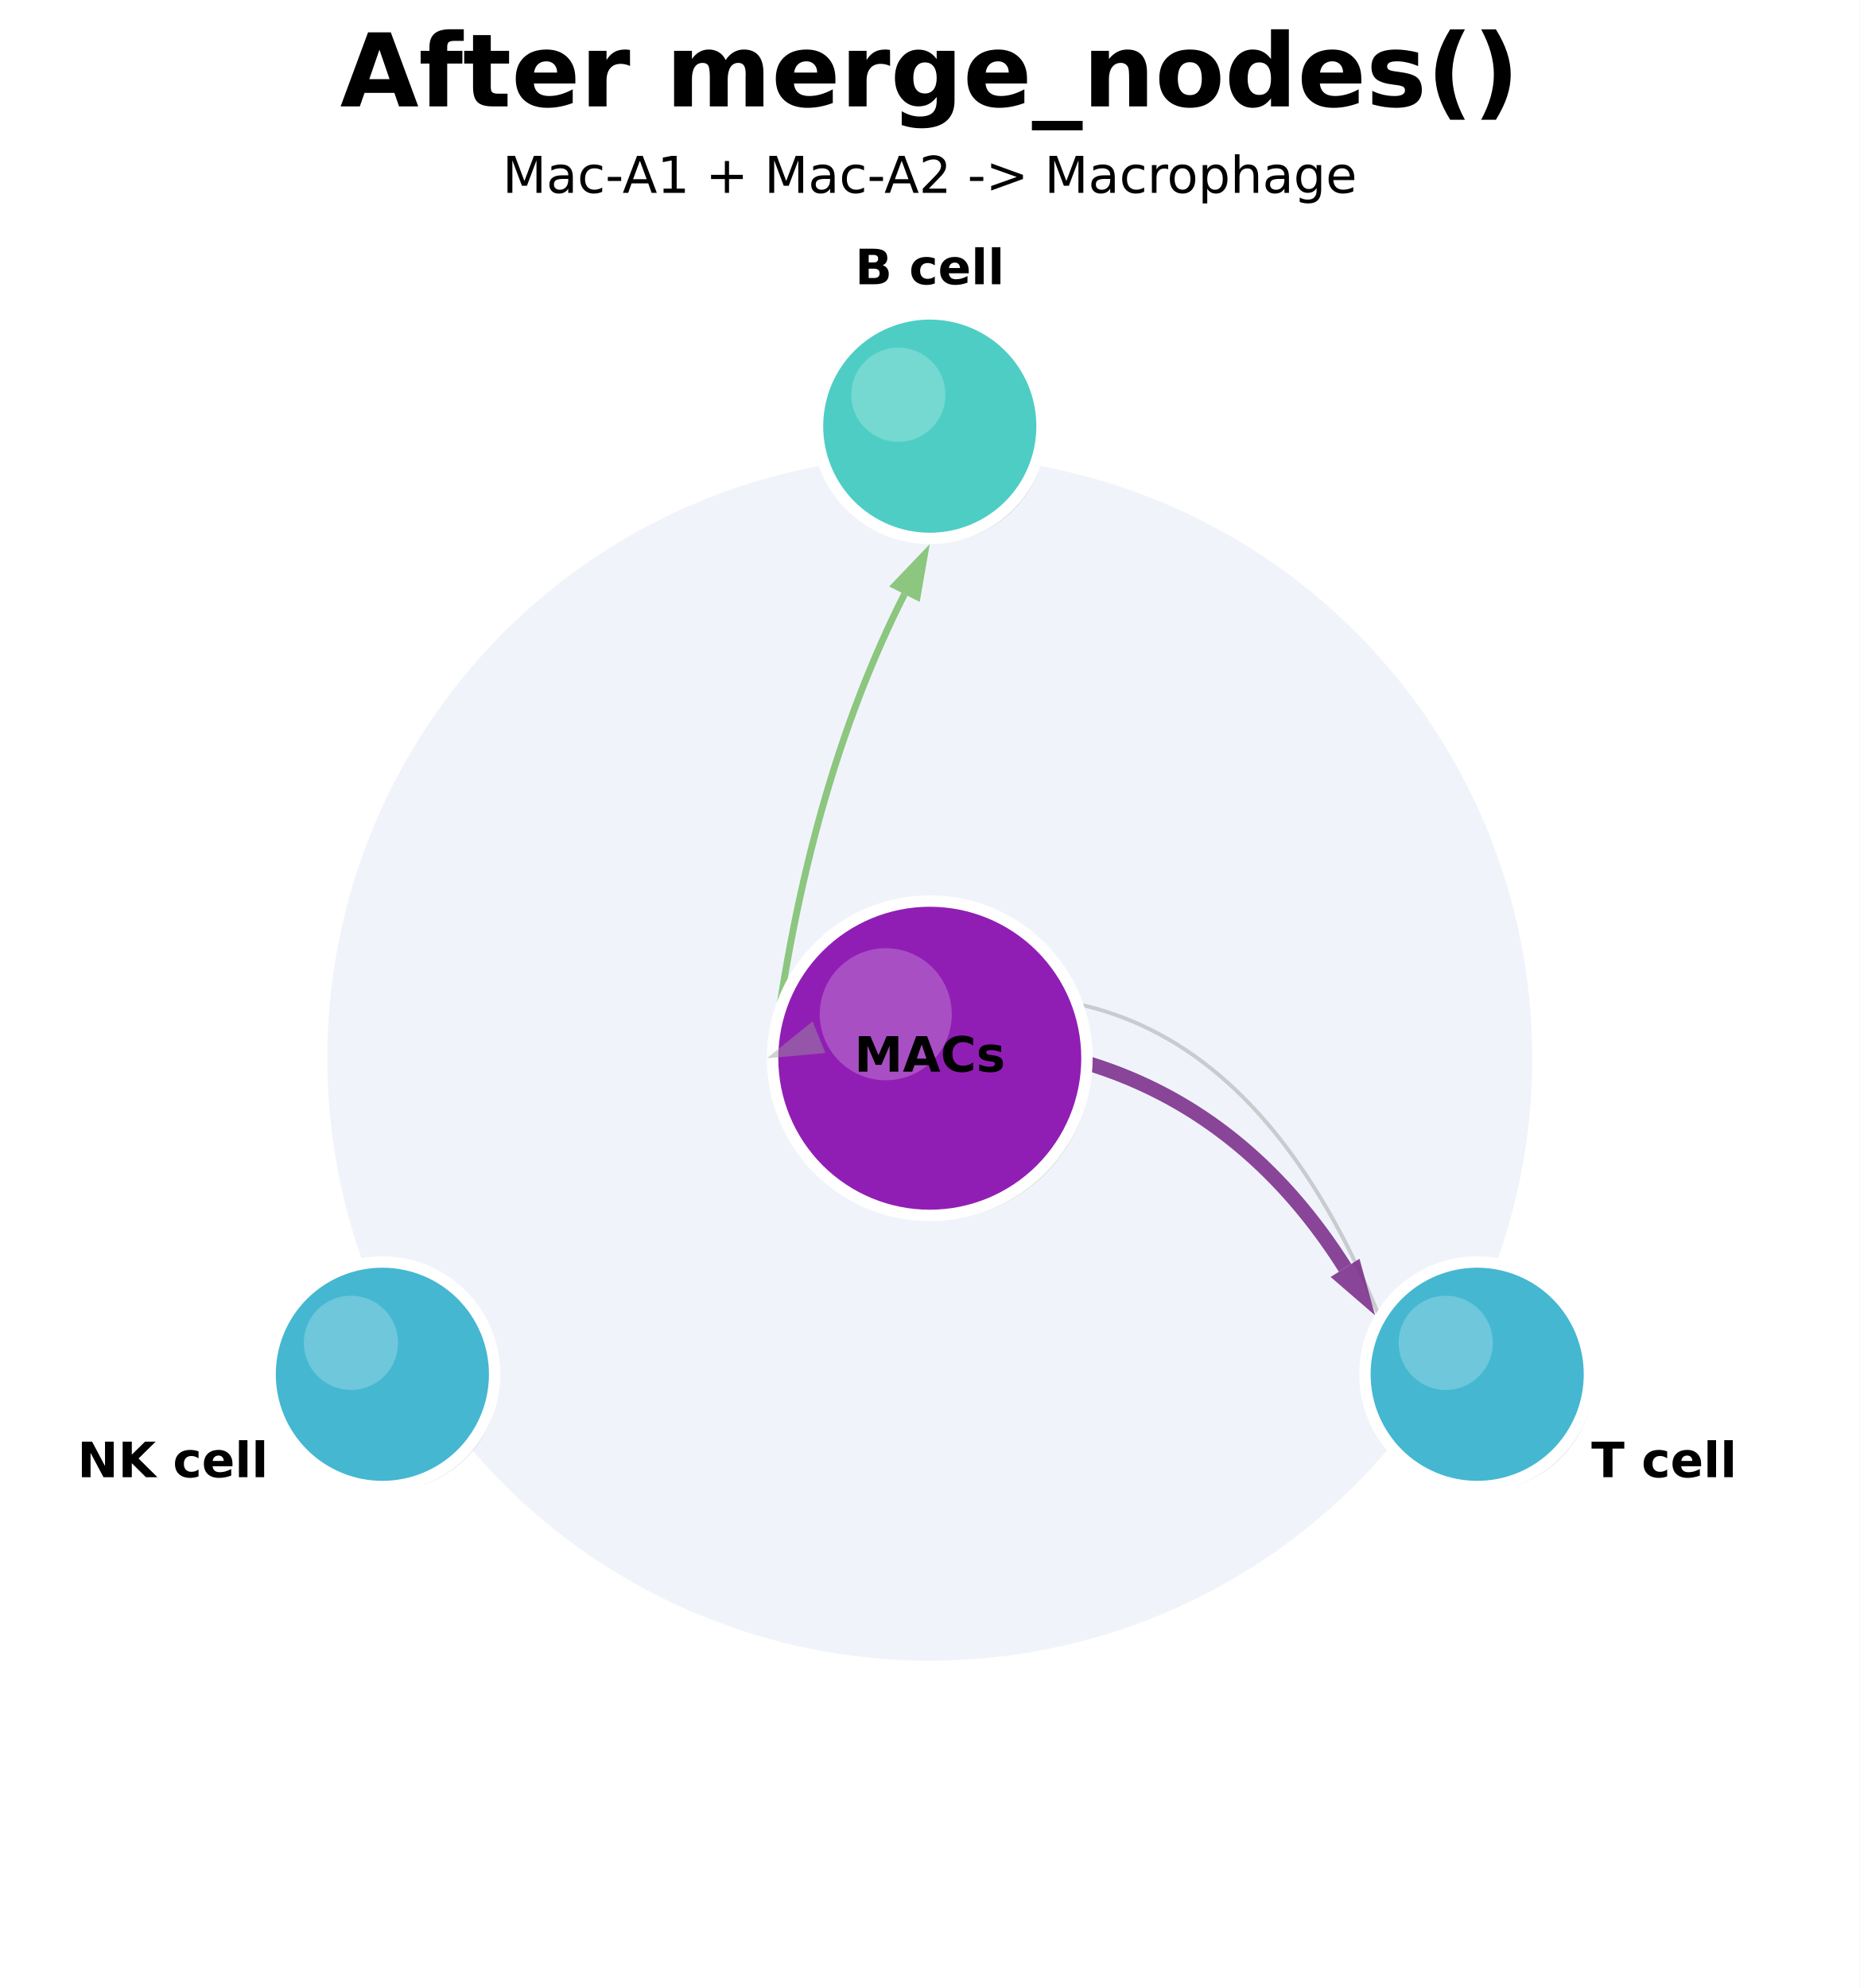
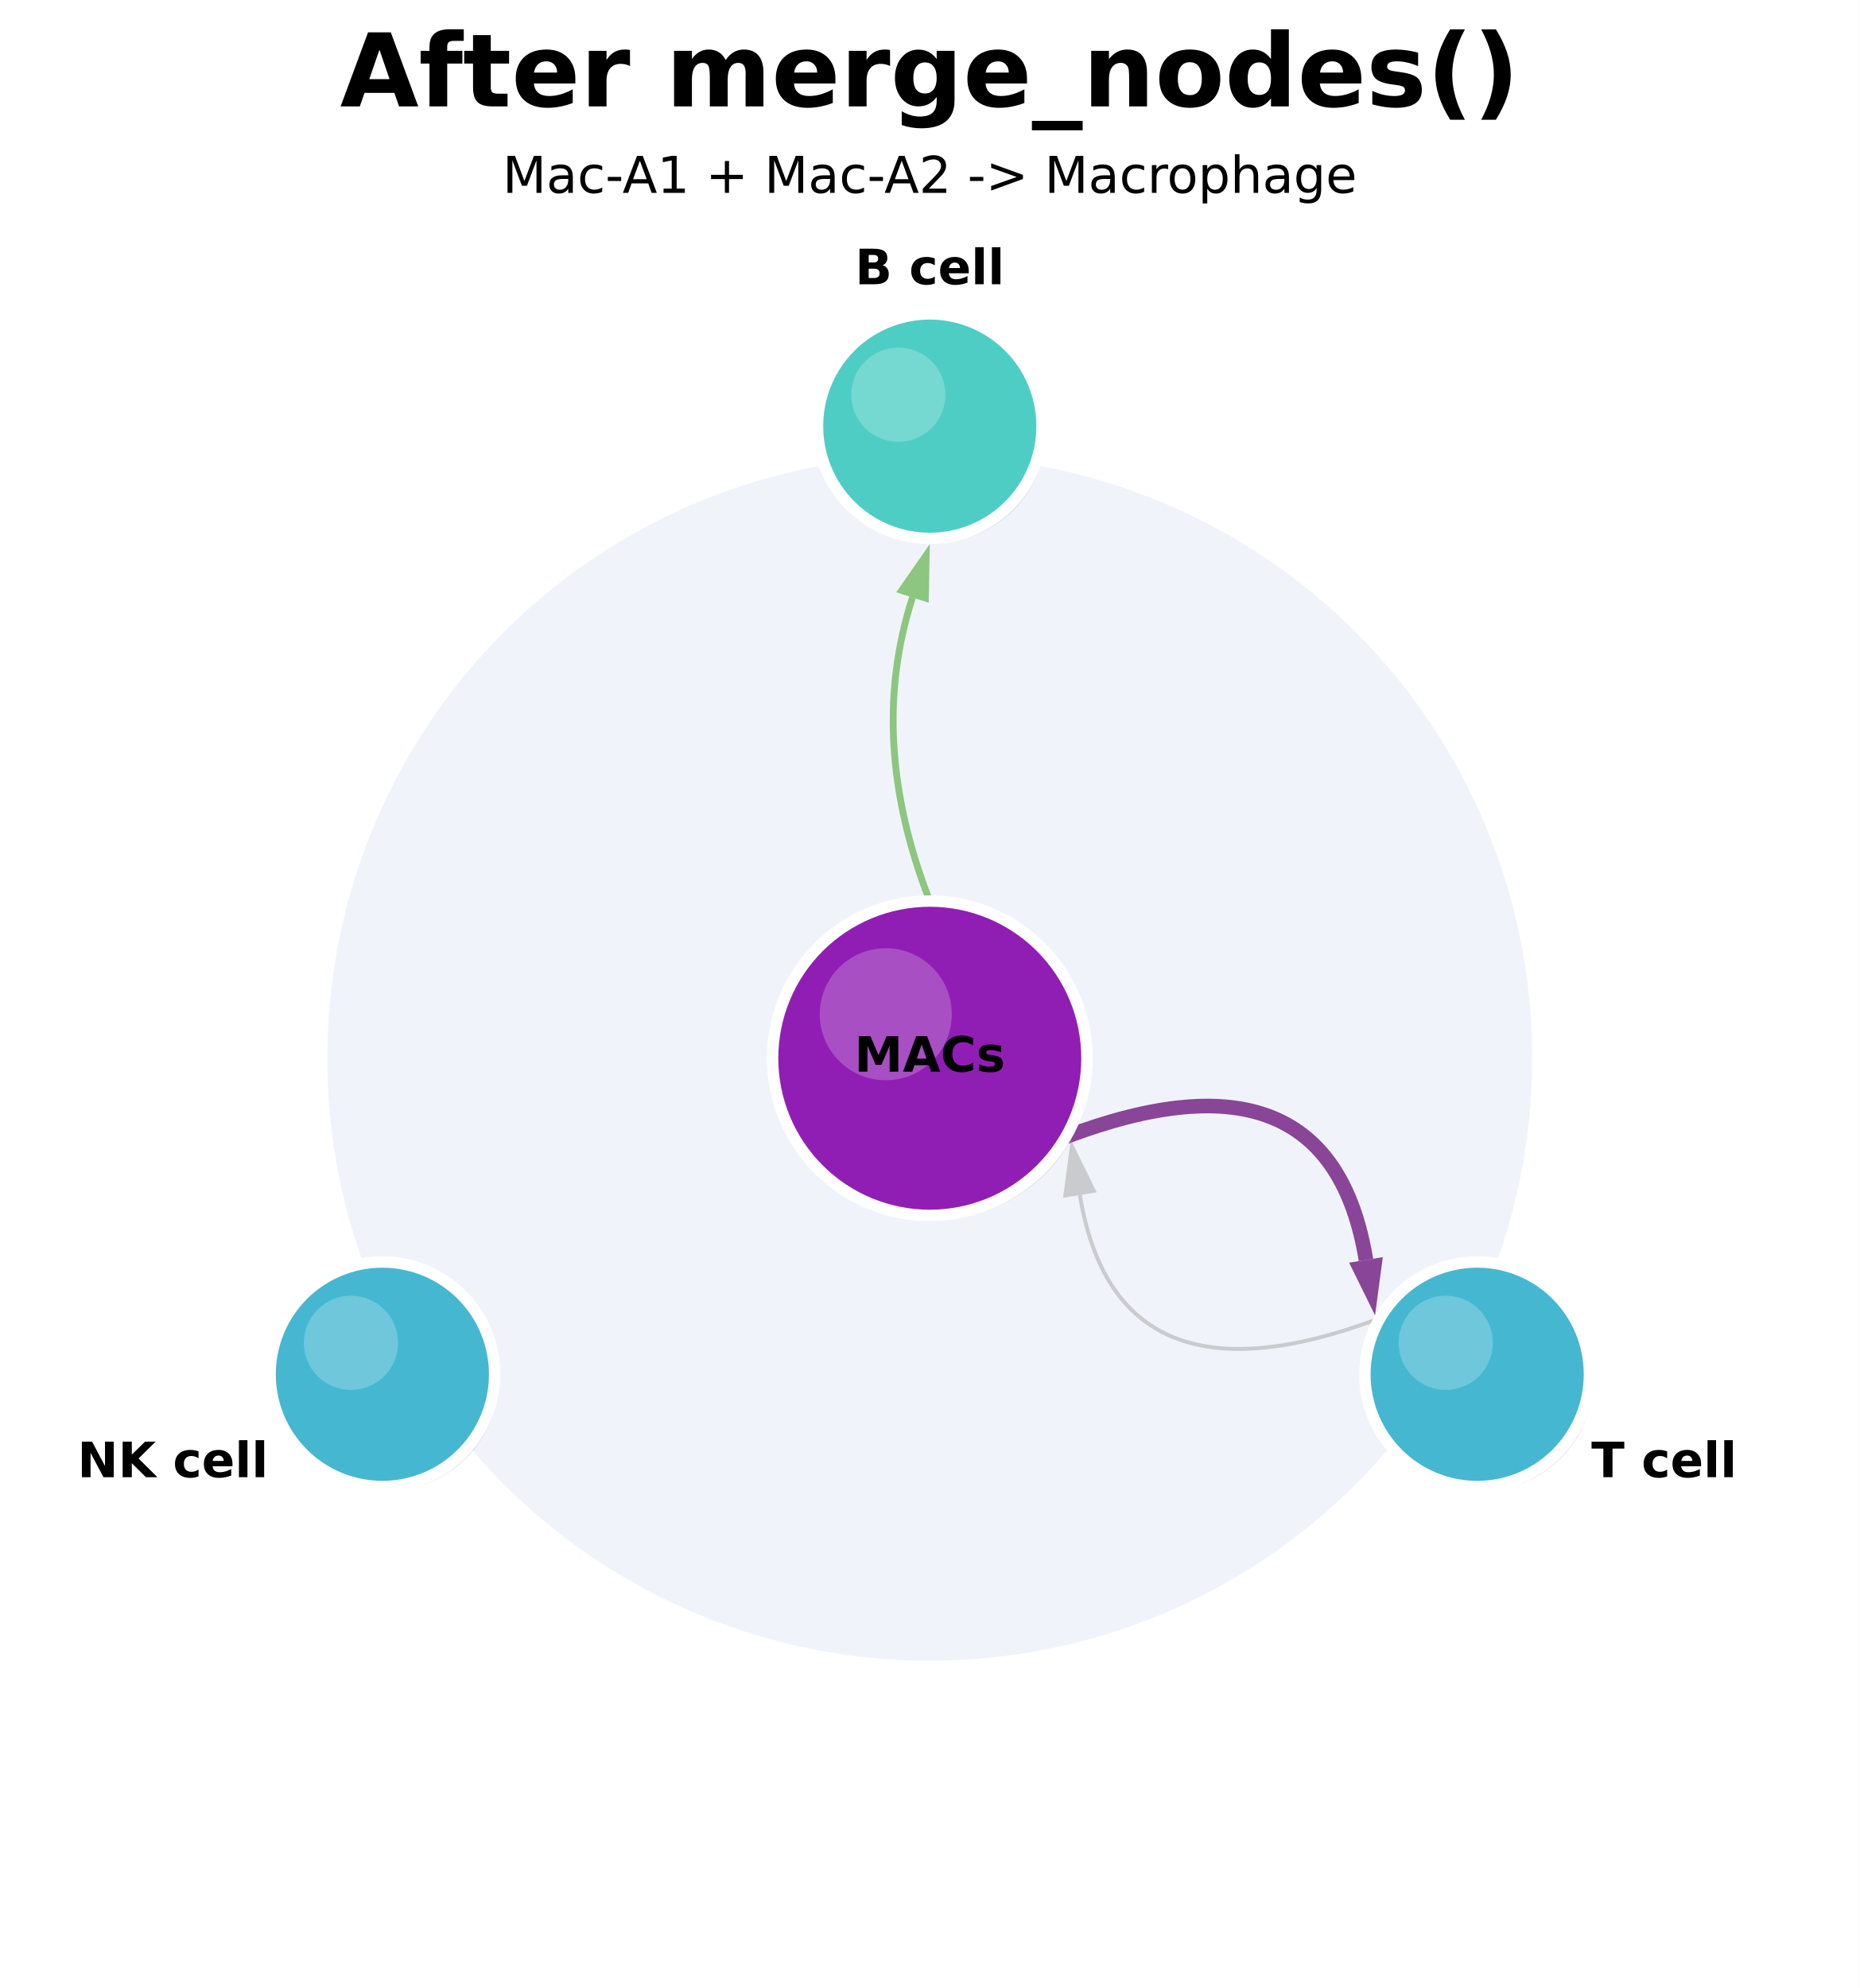
<svg xmlns="http://www.w3.org/2000/svg" xmlns:xlink="http://www.w3.org/1999/xlink" width="457.92pt" height="489.556pt" viewBox="0 0 457.92 489.556" version="1.1">
  <defs>
    <style type="text/css">*{stroke-linejoin: round; stroke-linecap: butt}</style>
  </defs>
  <g id="figure_1">
    <g id="patch_1">
      <path d="M 0 489.556  L 457.92 489.556  L 457.92 0  L 0 0  z " style="fill: #ffffff" />
    </g>
    <g id="axes_1">
      <g id="patch_2">
-         <path d="M 228.96 408.466  C 268.176 408.466 305.79 392.886 333.52 365.156  C 361.25 337.426 376.83 299.812 376.83 260.596  C 376.83 221.38 361.25 183.766 333.52 156.036  C 305.79 128.306 268.176 112.726 228.96 112.726  C 189.744 112.726 152.13 128.306 124.4 156.036  C 96.67 183.766 81.09 221.38 81.09 260.596  C 81.09 299.812 96.67 337.426 124.4 365.156  C 152.13 392.886 189.744 408.466 228.96 408.466  z " clip-path="url(#ped02900539)" style="fill: #f0f4fa; stroke: #f0f4fa; stroke-linejoin: miter" />
+         <path d="M 228.96 408.466  C 268.176 408.466 305.79 392.886 333.52 365.156  C 361.25 337.426 376.83 299.812 376.83 260.596  C 376.83 221.38 361.25 183.766 333.52 156.036  C 305.79 128.306 268.176 112.726 228.96 112.726  C 189.744 112.726 152.13 128.306 124.4 156.036  C 96.67 183.766 81.09 221.38 81.09 260.596  C 81.09 299.812 96.67 337.426 124.4 365.156  C 152.13 392.886 189.744 408.466 228.96 408.466  z " clip-path="url(#p3cc0b2ba7c)" style="fill: #f0f4fa; stroke: #f0f4fa; stroke-linejoin: miter" />
      </g>
      <g id="patch_3">
-         <path d="M 339.818 324.6  Q 296.272 217.278 201.676 255.426  " clip-path="url(#ped02900539)" style="fill: none; opacity: 0.45; stroke: #999999; stroke-width: 0.96; stroke-linejoin: miter" />
+         <path d="M 262.478 279.947  Q 327.392 255.418 336.372 310.259  " clip-path="url(#p3cc0b2ba7c)" style="fill: none; opacity: 0.88; stroke: #7b2d8b; stroke-width: 3.6; stroke-linejoin: miter" />
      </g>
      <g id="patch_4">
-         <path d="M 190.257 260.596  Q 198.647 193.941 222.723 146.324  " clip-path="url(#ped02900539)" style="fill: none; opacity: 0.6; stroke: #49a62d; stroke-width: 1.68; stroke-linejoin: miter" />
+         <path d="M 228.96 221.893  Q 213.395 182.073 224.703 147.139  " clip-path="url(#p3cc0b2ba7c)" style="fill: none; opacity: 0.6; stroke: #49a62d; stroke-width: 1.68; stroke-linejoin: miter" />
      </g>
      <g id="patch_5">
-         <path d="M 190.257 260.596  Q 286.271 241.068 331.223 312.214  " clip-path="url(#ped02900539)" style="fill: none; opacity: 0.88; stroke: #7b2d8b; stroke-width: 3.6; stroke-linejoin: miter" />
+         <path d="M 339.818 324.6  Q 274.904 349.129 265.924 294.288  " clip-path="url(#p3cc0b2ba7c)" style="fill: none; opacity: 0.45; stroke: #999999; stroke-width: 0.96; stroke-linejoin: miter" />
      </g>
      <g id="patch_6">
-         <path d="M 230.042 300.381  C 240.306 300.381 250.151 296.303 257.409 289.045  C 264.667 281.787 268.745 271.942 268.745 261.678  C 268.745 251.414 264.667 241.569 257.409 234.311  C 250.151 227.053 240.306 222.975 230.042 222.975  C 219.778 222.975 209.933 227.053 202.675 234.311  C 195.417 241.569 191.339 251.414 191.339 261.678  C 191.339 271.942 195.417 281.787 202.675 289.045  C 209.933 296.303 219.778 300.381 230.042 300.381  z " clip-path="url(#ped02900539)" style="fill-opacity: 0.133" />
+         <path d="M 230.042 300.381  C 240.306 300.381 250.151 296.303 257.409 289.045  C 264.667 281.787 268.745 271.942 268.745 261.678  C 268.745 251.414 264.667 241.569 257.409 234.311  C 250.151 227.053 240.306 222.975 230.042 222.975  C 219.778 222.975 209.933 227.053 202.675 234.311  C 195.417 241.569 191.339 251.414 191.339 261.678  C 191.339 271.942 195.417 281.787 202.675 289.045  C 209.933 296.303 219.778 300.381 230.042 300.381  z " clip-path="url(#p3cc0b2ba7c)" style="fill-opacity: 0.133" />
      </g>
      <g id="patch_7">
-         <path d="M 364.841 367.149  C 372.172 367.149 379.205 364.236 384.389 359.052  C 389.573 353.868 392.486 346.836 392.486 339.504  C 392.486 332.173 389.573 325.14 384.389 319.956  C 379.205 314.772 372.172 311.859 364.841 311.859  C 357.509 311.859 350.477 314.772 345.293 319.956  C 340.109 325.14 337.196 332.173 337.196 339.504  C 337.196 346.836 340.109 353.868 345.293 359.052  C 350.477 364.236 357.509 367.149 364.841 367.149  z " clip-path="url(#ped02900539)" style="fill-opacity: 0.133" />
+         <path d="M 364.841 367.149  C 372.172 367.149 379.205 364.236 384.389 359.052  C 389.573 353.868 392.486 346.836 392.486 339.504  C 392.486 332.173 389.573 325.14 384.389 319.956  C 379.205 314.772 372.172 311.859 364.841 311.859  C 357.509 311.859 350.477 314.772 345.293 319.956  C 340.109 325.14 337.196 332.173 337.196 339.504  C 337.196 346.836 340.109 353.868 345.293 359.052  C 350.477 364.236 357.509 367.149 364.841 367.149  z " clip-path="url(#p3cc0b2ba7c)" style="fill-opacity: 0.133" />
      </g>
      <g id="patch_8">
-         <path d="M 230.042 133.67  C 237.373 133.67 244.405 130.757 249.59 125.573  C 254.774 120.389 257.687 113.357 257.687 106.025  C 257.687 98.694 254.774 91.661 249.59 86.477  C 244.405 81.293 237.373 78.38 230.042 78.38  C 222.71 78.38 215.678 81.293 210.494 86.477  C 205.31 91.661 202.397 98.694 202.397 106.025  C 202.397 113.357 205.31 120.389 210.494 125.573  C 215.678 130.757 222.71 133.67 230.042 133.67  z " clip-path="url(#ped02900539)" style="fill-opacity: 0.133" />
+         <path d="M 230.042 133.67  C 237.373 133.67 244.405 130.757 249.59 125.573  C 254.774 120.389 257.687 113.357 257.687 106.025  C 257.687 98.694 254.774 91.661 249.59 86.477  C 244.405 81.293 237.373 78.38 230.042 78.38  C 222.71 78.38 215.678 81.293 210.494 86.477  C 205.31 91.661 202.397 98.694 202.397 106.025  C 202.397 113.357 205.31 120.389 210.494 125.573  C 215.678 130.757 222.71 133.67 230.042 133.67  z " clip-path="url(#p3cc0b2ba7c)" style="fill-opacity: 0.133" />
      </g>
      <g id="patch_9">
-         <path d="M 95.243 367.149  C 102.574 367.149 109.606 364.236 114.79 359.052  C 119.975 353.868 122.887 346.836 122.887 339.504  C 122.887 332.173 119.975 325.14 114.79 319.956  C 109.606 314.772 102.574 311.859 95.243 311.859  C 87.911 311.859 80.879 314.772 75.695 319.956  C 70.511 325.14 67.598 332.173 67.598 339.504  C 67.598 346.836 70.511 353.868 75.695 359.052  C 80.879 364.236 87.911 367.149 95.243 367.149  z " clip-path="url(#ped02900539)" style="fill-opacity: 0.133" />
+         <path d="M 95.243 367.149  C 102.574 367.149 109.606 364.236 114.79 359.052  C 119.975 353.868 122.887 346.836 122.887 339.504  C 122.887 332.173 119.975 325.14 114.79 319.956  C 109.606 314.772 102.574 311.859 95.243 311.859  C 87.911 311.859 80.879 314.772 75.695 319.956  C 70.511 325.14 67.598 332.173 67.598 339.504  C 67.598 346.836 70.511 353.868 75.695 359.052  C 80.879 364.236 87.911 367.149 95.243 367.149  z " clip-path="url(#p3cc0b2ba7c)" style="fill-opacity: 0.133" />
      </g>
      <g id="patch_10">
-         <path d="M 228.96 299.299  C 239.224 299.299 249.069 295.221 256.327 287.963  C 263.585 280.705 267.663 270.86 267.663 260.596  C 267.663 250.332 263.585 240.487 256.327 233.229  C 249.069 225.971 239.224 221.893 228.96 221.893  C 218.696 221.893 208.851 225.971 201.593 233.229  C 194.335 240.487 190.257 250.332 190.257 260.596  C 190.257 270.86 194.335 280.705 201.593 287.963  C 208.851 295.221 218.696 299.299 228.96 299.299  z " clip-path="url(#ped02900539)" style="fill: #911eb4; stroke: #ffffff; stroke-width: 2.8; stroke-linejoin: miter" />
+         <path d="M 228.96 299.299  C 239.224 299.299 249.069 295.221 256.327 287.963  C 263.585 280.705 267.663 270.86 267.663 260.596  C 267.663 250.332 263.585 240.487 256.327 233.229  C 249.069 225.971 239.224 221.893 228.96 221.893  C 218.696 221.893 208.851 225.971 201.593 233.229  C 194.335 240.487 190.257 250.332 190.257 260.596  C 190.257 270.86 194.335 280.705 201.593 287.963  C 208.851 295.221 218.696 299.299 228.96 299.299  z " clip-path="url(#p3cc0b2ba7c)" style="fill: #911eb4; stroke: #ffffff; stroke-width: 2.8; stroke-linejoin: miter" />
      </g>
      <g id="patch_11">
-         <path d="M 363.759 366.067  C 371.091 366.067 378.123 363.154 383.307 357.97  C 388.491 352.786 391.404 345.754 391.404 338.422  C 391.404 331.091 388.491 324.059 383.307 318.874  C 378.123 313.69 371.091 310.777 363.759 310.777  C 356.428 310.777 349.395 313.69 344.211 318.874  C 339.027 324.059 336.114 331.091 336.114 338.422  C 336.114 345.754 339.027 352.786 344.211 357.97  C 349.395 363.154 356.428 366.067 363.759 366.067  z " clip-path="url(#ped02900539)" style="fill: #45b7d1; stroke: #ffffff; stroke-width: 2.8; stroke-linejoin: miter" />
+         <path d="M 363.759 366.067  C 371.091 366.067 378.123 363.154 383.307 357.97  C 388.491 352.786 391.404 345.754 391.404 338.422  C 391.404 331.091 388.491 324.059 383.307 318.874  C 378.123 313.69 371.091 310.777 363.759 310.777  C 356.428 310.777 349.395 313.69 344.211 318.874  C 339.027 324.059 336.114 331.091 336.114 338.422  C 336.114 345.754 339.027 352.786 344.211 357.97  C 349.395 363.154 356.428 366.067 363.759 366.067  z " clip-path="url(#p3cc0b2ba7c)" style="fill: #45b7d1; stroke: #ffffff; stroke-width: 2.8; stroke-linejoin: miter" />
      </g>
      <g id="patch_12">
-         <path d="M 228.96 132.588  C 236.292 132.588 243.324 129.675 248.508 124.491  C 253.692 119.307 256.605 112.275 256.605 104.943  C 256.605 97.612 253.692 90.58 248.508 85.395  C 243.324 80.211 236.292 77.298 228.96 77.298  C 221.628 77.298 214.596 80.211 209.412 85.395  C 204.228 90.58 201.315 97.612 201.315 104.943  C 201.315 112.275 204.228 119.307 209.412 124.491  C 214.596 129.675 221.628 132.588 228.96 132.588  z " clip-path="url(#ped02900539)" style="fill: #4ecdc4; stroke: #ffffff; stroke-width: 2.8; stroke-linejoin: miter" />
+         <path d="M 228.96 132.588  C 236.292 132.588 243.324 129.675 248.508 124.491  C 253.692 119.307 256.605 112.275 256.605 104.943  C 256.605 97.612 253.692 90.58 248.508 85.395  C 243.324 80.211 236.292 77.298 228.96 77.298  C 221.628 77.298 214.596 80.211 209.412 85.395  C 204.228 90.58 201.315 97.612 201.315 104.943  C 201.315 112.275 204.228 119.307 209.412 124.491  C 214.596 129.675 221.628 132.588 228.96 132.588  z " clip-path="url(#p3cc0b2ba7c)" style="fill: #4ecdc4; stroke: #ffffff; stroke-width: 2.8; stroke-linejoin: miter" />
      </g>
      <g id="patch_13">
-         <path d="M 94.161 366.067  C 101.492 366.067 108.525 363.154 113.709 357.97  C 118.893 352.786 121.806 345.754 121.806 338.422  C 121.806 331.091 118.893 324.059 113.709 318.874  C 108.525 313.69 101.492 310.777 94.161 310.777  C 86.829 310.777 79.797 313.69 74.613 318.874  C 69.429 324.059 66.516 331.091 66.516 338.422  C 66.516 345.754 69.429 352.786 74.613 357.97  C 79.797 363.154 86.829 366.067 94.161 366.067  z " clip-path="url(#ped02900539)" style="fill: #45b7d1; stroke: #ffffff; stroke-width: 2.8; stroke-linejoin: miter" />
+         <path d="M 94.161 366.067  C 101.492 366.067 108.525 363.154 113.709 357.97  C 118.893 352.786 121.806 345.754 121.806 338.422  C 121.806 331.091 118.893 324.059 113.709 318.874  C 108.525 313.69 101.492 310.777 94.161 310.777  C 86.829 310.777 79.797 313.69 74.613 318.874  C 69.429 324.059 66.516 331.091 66.516 338.422  C 66.516 345.754 69.429 352.786 74.613 357.97  C 79.797 363.154 86.829 366.067 94.161 366.067  z " clip-path="url(#p3cc0b2ba7c)" style="fill: #45b7d1; stroke: #ffffff; stroke-width: 2.8; stroke-linejoin: miter" />
      </g>
      <g id="text_1">
        <g transform="translate(123.75 47.49102) scale(0.125 -0.125)">
          <defs>
            <path id="DejaVuSans-4d" d="M 628 4666  L 1569 4666  L 2759 1491  L 3956 4666  L 4897 4666  L 4897 0  L 4281 0  L 4281 4097  L 3078 897  L 2444 897  L 1241 4097  L 1241 0  L 628 0  L 628 4666  z " transform="scale(0.015625)" />
            <path id="DejaVuSans-61" d="M 2194 1759  Q 1497 1759 1228 1600  Q 959 1441 959 1056  Q 959 750 1161 570  Q 1363 391 1709 391  Q 2188 391 2477 730  Q 2766 1069 2766 1631  L 2766 1759  L 2194 1759  z M 3341 1997  L 3341 0  L 2766 0  L 2766 531  Q 2569 213 2275 61  Q 1981 -91 1556 -91  Q 1019 -91 701 211  Q 384 513 384 1019  Q 384 1609 779 1909  Q 1175 2209 1959 2209  L 2766 2209  L 2766 2266  Q 2766 2663 2505 2880  Q 2244 3097 1772 3097  Q 1472 3097 1187 3025  Q 903 2953 641 2809  L 641 3341  Q 956 3463 1253 3523  Q 1550 3584 1831 3584  Q 2591 3584 2966 3190  Q 3341 2797 3341 1997  z " transform="scale(0.015625)" />
            <path id="DejaVuSans-63" d="M 3122 3366  L 3122 2828  Q 2878 2963 2633 3030  Q 2388 3097 2138 3097  Q 1578 3097 1268 2742  Q 959 2388 959 1747  Q 959 1106 1268 751  Q 1578 397 2138 397  Q 2388 397 2633 464  Q 2878 531 3122 666  L 3122 134  Q 2881 22 2623 -34  Q 2366 -91 2075 -91  Q 1284 -91 818 406  Q 353 903 353 1747  Q 353 2603 823 3093  Q 1294 3584 2113 3584  Q 2378 3584 2631 3529  Q 2884 3475 3122 3366  z " transform="scale(0.015625)" />
            <path id="DejaVuSans-2d" d="M 313 2009  L 1997 2009  L 1997 1497  L 313 1497  L 313 2009  z " transform="scale(0.015625)" />
            <path id="DejaVuSans-41" d="M 2188 4044  L 1331 1722  L 3047 1722  L 2188 4044  z M 1831 4666  L 2547 4666  L 4325 0  L 3669 0  L 3244 1197  L 1141 1197  L 716 0  L 50 0  L 1831 4666  z " transform="scale(0.015625)" />
            <path id="DejaVuSans-31" d="M 794 531  L 1825 531  L 1825 4091  L 703 3866  L 703 4441  L 1819 4666  L 2450 4666  L 2450 531  L 3481 531  L 3481 0  L 794 0  L 794 531  z " transform="scale(0.015625)" />
            <path id="DejaVuSans-20" transform="scale(0.015625)" />
            <path id="DejaVuSans-2b" d="M 2944 4013  L 2944 2272  L 4684 2272  L 4684 1741  L 2944 1741  L 2944 0  L 2419 0  L 2419 1741  L 678 1741  L 678 2272  L 2419 2272  L 2419 4013  L 2944 4013  z " transform="scale(0.015625)" />
            <path id="DejaVuSans-32" d="M 1228 531  L 3431 531  L 3431 0  L 469 0  L 469 531  Q 828 903 1448 1529  Q 2069 2156 2228 2338  Q 2531 2678 2651 2914  Q 2772 3150 2772 3378  Q 2772 3750 2511 3984  Q 2250 4219 1831 4219  Q 1534 4219 1204 4116  Q 875 4013 500 3803  L 500 4441  Q 881 4594 1212 4672  Q 1544 4750 1819 4750  Q 2544 4750 2975 4387  Q 3406 4025 3406 3419  Q 3406 3131 3298 2873  Q 3191 2616 2906 2266  Q 2828 2175 2409 1742  Q 1991 1309 1228 531  z " transform="scale(0.015625)" />
            <path id="DejaVuSans-3e" d="M 678 3150  L 678 3719  L 4684 2266  L 4684 1747  L 678 294  L 678 863  L 3897 2003  L 678 3150  z " transform="scale(0.015625)" />
            <path id="DejaVuSans-72" d="M 2631 2963  Q 2534 3019 2420 3045  Q 2306 3072 2169 3072  Q 1681 3072 1420 2755  Q 1159 2438 1159 1844  L 1159 0  L 581 0  L 581 3500  L 1159 3500  L 1159 2956  Q 1341 3275 1631 3429  Q 1922 3584 2338 3584  Q 2397 3584 2469 3576  Q 2541 3569 2628 3553  L 2631 2963  z " transform="scale(0.015625)" />
            <path id="DejaVuSans-6f" d="M 1959 3097  Q 1497 3097 1228 2736  Q 959 2375 959 1747  Q 959 1119 1226 758  Q 1494 397 1959 397  Q 2419 397 2687 759  Q 2956 1122 2956 1747  Q 2956 2369 2687 2733  Q 2419 3097 1959 3097  z M 1959 3584  Q 2709 3584 3137 3096  Q 3566 2609 3566 1747  Q 3566 888 3137 398  Q 2709 -91 1959 -91  Q 1206 -91 779 398  Q 353 888 353 1747  Q 353 2609 779 3096  Q 1206 3584 1959 3584  z " transform="scale(0.015625)" />
            <path id="DejaVuSans-70" d="M 1159 525  L 1159 -1331  L 581 -1331  L 581 3500  L 1159 3500  L 1159 2969  Q 1341 3281 1617 3432  Q 1894 3584 2278 3584  Q 2916 3584 3314 3078  Q 3713 2572 3713 1747  Q 3713 922 3314 415  Q 2916 -91 2278 -91  Q 1894 -91 1617 61  Q 1341 213 1159 525  z M 3116 1747  Q 3116 2381 2855 2742  Q 2594 3103 2138 3103  Q 1681 3103 1420 2742  Q 1159 2381 1159 1747  Q 1159 1113 1420 752  Q 1681 391 2138 391  Q 2594 391 2855 752  Q 3116 1113 3116 1747  z " transform="scale(0.015625)" />
            <path id="DejaVuSans-68" d="M 3513 2113  L 3513 0  L 2938 0  L 2938 2094  Q 2938 2591 2744 2837  Q 2550 3084 2163 3084  Q 1697 3084 1428 2787  Q 1159 2491 1159 1978  L 1159 0  L 581 0  L 581 4863  L 1159 4863  L 1159 2956  Q 1366 3272 1645 3428  Q 1925 3584 2291 3584  Q 2894 3584 3203 3211  Q 3513 2838 3513 2113  z " transform="scale(0.015625)" />
            <path id="DejaVuSans-67" d="M 2906 1791  Q 2906 2416 2648 2759  Q 2391 3103 1925 3103  Q 1463 3103 1205 2759  Q 947 2416 947 1791  Q 947 1169 1205 825  Q 1463 481 1925 481  Q 2391 481 2648 825  Q 2906 1169 2906 1791  z M 3481 434  Q 3481 -459 3084 -895  Q 2688 -1331 1869 -1331  Q 1566 -1331 1297 -1286  Q 1028 -1241 775 -1147  L 775 -588  Q 1028 -725 1275 -790  Q 1522 -856 1778 -856  Q 2344 -856 2625 -561  Q 2906 -266 2906 331  L 2906 616  Q 2728 306 2450 153  Q 2172 0 1784 0  Q 1141 0 747 490  Q 353 981 353 1791  Q 353 2603 747 3093  Q 1141 3584 1784 3584  Q 2172 3584 2450 3431  Q 2728 3278 2906 2969  L 2906 3500  L 3481 3500  L 3481 434  z " transform="scale(0.015625)" />
            <path id="DejaVuSans-65" d="M 3597 1894  L 3597 1613  L 953 1613  Q 991 1019 1311 708  Q 1631 397 2203 397  Q 2534 397 2845 478  Q 3156 559 3463 722  L 3463 178  Q 3153 47 2828 -22  Q 2503 -91 2169 -91  Q 1331 -91 842 396  Q 353 884 353 1716  Q 353 2575 817 3079  Q 1281 3584 2069 3584  Q 2775 3584 3186 3129  Q 3597 2675 3597 1894  z M 3022 2063  Q 3016 2534 2758 2815  Q 2500 3097 2075 3097  Q 1594 3097 1305 2825  Q 1016 2553 972 2059  L 3022 2063  z " transform="scale(0.015625)" />
          </defs>
          <use xlink:href="#DejaVuSans-4d" />
          <use xlink:href="#DejaVuSans-61" x="86.279" />
          <use xlink:href="#DejaVuSans-63" x="147.559" />
          <use xlink:href="#DejaVuSans-2d" x="202.539" />
          <use xlink:href="#DejaVuSans-41" x="236.373" />
          <use xlink:href="#DejaVuSans-31" x="304.781" />
          <use xlink:href="#DejaVuSans-20" x="368.404" />
          <use xlink:href="#DejaVuSans-2b" x="400.191" />
          <use xlink:href="#DejaVuSans-20" x="483.98" />
          <use xlink:href="#DejaVuSans-4d" x="515.768" />
          <use xlink:href="#DejaVuSans-61" x="602.047" />
          <use xlink:href="#DejaVuSans-63" x="663.326" />
          <use xlink:href="#DejaVuSans-2d" x="718.307" />
          <use xlink:href="#DejaVuSans-41" x="752.141" />
          <use xlink:href="#DejaVuSans-32" x="820.549" />
          <use xlink:href="#DejaVuSans-20" x="884.172" />
          <use xlink:href="#DejaVuSans-2d" x="915.959" />
          <use xlink:href="#DejaVuSans-3e" x="952.043" />
          <use xlink:href="#DejaVuSans-20" x="1035.832" />
          <use xlink:href="#DejaVuSans-4d" x="1067.619" />
          <use xlink:href="#DejaVuSans-61" x="1153.898" />
          <use xlink:href="#DejaVuSans-63" x="1215.178" />
          <use xlink:href="#DejaVuSans-72" x="1270.158" />
          <use xlink:href="#DejaVuSans-6f" x="1309.021" />
          <use xlink:href="#DejaVuSans-70" x="1370.203" />
          <use xlink:href="#DejaVuSans-68" x="1433.68" />
          <use xlink:href="#DejaVuSans-61" x="1497.059" />
          <use xlink:href="#DejaVuSans-67" x="1558.338" />
          <use xlink:href="#DejaVuSans-65" x="1621.814" />
        </g>
      </g>
      <g id="text_2">
        <g transform="translate(83.75883 26.19609) scale(0.25 -0.25)">
          <defs>
            <path id="DejaVuSans-Bold-41" d="M 3419 850  L 1538 850  L 1241 0  L 31 0  L 1759 4666  L 3194 4666  L 4922 0  L 3713 0  L 3419 850  z M 1838 1716  L 3116 1716  L 2478 3572  L 1838 1716  z " transform="scale(0.015625)" />
            <path id="DejaVuSans-Bold-66" d="M 2841 4863  L 2841 4128  L 2222 4128  Q 1984 4128 1890 4042  Q 1797 3956 1797 3744  L 1797 3500  L 2753 3500  L 2753 2700  L 1797 2700  L 1797 0  L 678 0  L 678 2700  L 122 2700  L 122 3500  L 678 3500  L 678 3744  Q 678 4316 997 4589  Q 1316 4863 1984 4863  L 2841 4863  z " transform="scale(0.015625)" />
            <path id="DejaVuSans-Bold-74" d="M 1759 4494  L 1759 3500  L 2913 3500  L 2913 2700  L 1759 2700  L 1759 1216  Q 1759 972 1856 886  Q 1953 800 2241 800  L 2816 800  L 2816 0  L 1856 0  Q 1194 0 917 276  Q 641 553 641 1216  L 641 2700  L 84 2700  L 84 3500  L 641 3500  L 641 4494  L 1759 4494  z " transform="scale(0.015625)" />
            <path id="DejaVuSans-Bold-65" d="M 4031 1759  L 4031 1441  L 1416 1441  Q 1456 1047 1700 850  Q 1944 653 2381 653  Q 2734 653 3104 758  Q 3475 863 3866 1075  L 3866 213  Q 3469 63 3072 -14  Q 2675 -91 2278 -91  Q 1328 -91 801 392  Q 275 875 275 1747  Q 275 2603 792 3093  Q 1309 3584 2216 3584  Q 3041 3584 3536 3087  Q 4031 2591 4031 1759  z M 2881 2131  Q 2881 2450 2695 2645  Q 2509 2841 2209 2841  Q 1884 2841 1681 2658  Q 1478 2475 1428 2131  L 2881 2131  z " transform="scale(0.015625)" />
            <path id="DejaVuSans-Bold-72" d="M 3138 2547  Q 2991 2616 2845 2648  Q 2700 2681 2553 2681  Q 2122 2681 1889 2404  Q 1656 2128 1656 1613  L 1656 0  L 538 0  L 538 3500  L 1656 3500  L 1656 2925  Q 1872 3269 2151 3426  Q 2431 3584 2822 3584  Q 2878 3584 2943 3579  Q 3009 3575 3134 3559  L 3138 2547  z " transform="scale(0.015625)" />
            <path id="DejaVuSans-Bold-20" transform="scale(0.015625)" />
            <path id="DejaVuSans-Bold-6d" d="M 3781 2919  Q 3994 3244 4286 3414  Q 4578 3584 4928 3584  Q 5531 3584 5847 3212  Q 6163 2841 6163 2131  L 6163 0  L 5038 0  L 5038 1825  Q 5041 1866 5042 1909  Q 5044 1953 5044 2034  Q 5044 2406 4934 2573  Q 4825 2741 4581 2741  Q 4263 2741 4089 2478  Q 3916 2216 3909 1719  L 3909 0  L 2784 0  L 2784 1825  Q 2784 2406 2684 2573  Q 2584 2741 2328 2741  Q 2006 2741 1831 2477  Q 1656 2213 1656 1722  L 1656 0  L 531 0  L 531 3500  L 1656 3500  L 1656 2988  Q 1863 3284 2130 3434  Q 2397 3584 2719 3584  Q 3081 3584 3359 3409  Q 3638 3234 3781 2919  z " transform="scale(0.015625)" />
            <path id="DejaVuSans-Bold-67" d="M 2919 594  Q 2688 288 2409 144  Q 2131 0 1766 0  Q 1125 0 706 504  Q 288 1009 288 1791  Q 288 2575 706 3076  Q 1125 3578 1766 3578  Q 2131 3578 2409 3434  Q 2688 3291 2919 2981  L 2919 3500  L 4044 3500  L 4044 353  Q 4044 -491 3511 -936  Q 2978 -1381 1966 -1381  Q 1638 -1381 1331 -1331  Q 1025 -1281 716 -1178  L 716 -306  Q 1009 -475 1290 -558  Q 1572 -641 1856 -641  Q 2406 -641 2662 -400  Q 2919 -159 2919 353  L 2919 594  z M 2181 2772  Q 1834 2772 1640 2515  Q 1447 2259 1447 1791  Q 1447 1309 1634 1061  Q 1822 813 2181 813  Q 2531 813 2725 1069  Q 2919 1325 2919 1791  Q 2919 2259 2725 2515  Q 2531 2772 2181 2772  z " transform="scale(0.015625)" />
            <path id="DejaVuSans-Bold-5f" d="M 3200 -916  L 3200 -1509  L 0 -1509  L 0 -916  L 3200 -916  z " transform="scale(0.015625)" />
            <path id="DejaVuSans-Bold-6e" d="M 4056 2131  L 4056 0  L 2931 0  L 2931 347  L 2931 1631  Q 2931 2084 2911 2256  Q 2891 2428 2841 2509  Q 2775 2619 2662 2680  Q 2550 2741 2406 2741  Q 2056 2741 1856 2470  Q 1656 2200 1656 1722  L 1656 0  L 538 0  L 538 3500  L 1656 3500  L 1656 2988  Q 1909 3294 2193 3439  Q 2478 3584 2822 3584  Q 3428 3584 3742 3212  Q 4056 2841 4056 2131  z " transform="scale(0.015625)" />
            <path id="DejaVuSans-Bold-6f" d="M 2203 2784  Q 1831 2784 1636 2517  Q 1441 2250 1441 1747  Q 1441 1244 1636 976  Q 1831 709 2203 709  Q 2569 709 2762 976  Q 2956 1244 2956 1747  Q 2956 2250 2762 2517  Q 2569 2784 2203 2784  z M 2203 3584  Q 3106 3584 3614 3096  Q 4122 2609 4122 1747  Q 4122 884 3614 396  Q 3106 -91 2203 -91  Q 1297 -91 786 396  Q 275 884 275 1747  Q 275 2609 786 3096  Q 1297 3584 2203 3584  z " transform="scale(0.015625)" />
            <path id="DejaVuSans-Bold-64" d="M 2919 2988  L 2919 4863  L 4044 4863  L 4044 0  L 2919 0  L 2919 506  Q 2688 197 2409 53  Q 2131 -91 1766 -91  Q 1119 -91 703 423  Q 288 938 288 1747  Q 288 2556 703 3070  Q 1119 3584 1766 3584  Q 2128 3584 2408 3439  Q 2688 3294 2919 2988  z M 2181 722  Q 2541 722 2730 984  Q 2919 1247 2919 1747  Q 2919 2247 2730 2509  Q 2541 2772 2181 2772  Q 1825 2772 1636 2509  Q 1447 2247 1447 1747  Q 1447 1247 1636 984  Q 1825 722 2181 722  z " transform="scale(0.015625)" />
            <path id="DejaVuSans-Bold-73" d="M 3272 3391  L 3272 2541  Q 2913 2691 2578 2766  Q 2244 2841 1947 2841  Q 1628 2841 1473 2761  Q 1319 2681 1319 2516  Q 1319 2381 1436 2309  Q 1553 2238 1856 2203  L 2053 2175  Q 2913 2066 3209 1816  Q 3506 1566 3506 1031  Q 3506 472 3093 190  Q 2681 -91 1863 -91  Q 1516 -91 1145 -36  Q 775 19 384 128  L 384 978  Q 719 816 1070 734  Q 1422 653 1784 653  Q 2113 653 2278 743  Q 2444 834 2444 1013  Q 2444 1163 2330 1236  Q 2216 1309 1875 1350  L 1678 1375  Q 931 1469 631 1722  Q 331 1975 331 2491  Q 331 3047 712 3315  Q 1094 3584 1881 3584  Q 2191 3584 2531 3537  Q 2872 3491 3272 3391  z " transform="scale(0.015625)" />
            <path id="DejaVuSans-Bold-28" d="M 2413 -844  L 1484 -844  Q 1006 -72 778 623  Q 550 1319 550 2003  Q 550 2688 779 3389  Q 1009 4091 1484 4856  L 2413 4856  Q 2013 4116 1813 3408  Q 1613 2700 1613 2009  Q 1613 1319 1811 609  Q 2009 -100 2413 -844  z " transform="scale(0.015625)" />
            <path id="DejaVuSans-Bold-29" d="M 513 -844  Q 913 -100 1113 609  Q 1313 1319 1313 2009  Q 1313 2700 1113 3408  Q 913 4116 513 4856  L 1441 4856  Q 1916 4091 2145 3389  Q 2375 2688 2375 2003  Q 2375 1319 2147 623  Q 1919 -72 1441 -844  L 513 -844  z " transform="scale(0.015625)" />
          </defs>
          <use xlink:href="#DejaVuSans-Bold-41" />
          <use xlink:href="#DejaVuSans-Bold-66" x="77.393" />
          <use xlink:href="#DejaVuSans-Bold-74" x="120.898" />
          <use xlink:href="#DejaVuSans-Bold-65" x="168.701" />
          <use xlink:href="#DejaVuSans-Bold-72" x="236.523" />
          <use xlink:href="#DejaVuSans-Bold-20" x="285.84" />
          <use xlink:href="#DejaVuSans-Bold-6d" x="320.654" />
          <use xlink:href="#DejaVuSans-Bold-65" x="424.854" />
          <use xlink:href="#DejaVuSans-Bold-72" x="492.676" />
          <use xlink:href="#DejaVuSans-Bold-67" x="541.992" />
          <use xlink:href="#DejaVuSans-Bold-65" x="613.574" />
          <use xlink:href="#DejaVuSans-Bold-5f" x="681.396" />
          <use xlink:href="#DejaVuSans-Bold-6e" x="731.396" />
          <use xlink:href="#DejaVuSans-Bold-6f" x="802.588" />
          <use xlink:href="#DejaVuSans-Bold-64" x="871.289" />
          <use xlink:href="#DejaVuSans-Bold-65" x="942.871" />
          <use xlink:href="#DejaVuSans-Bold-73" x="1010.693" />
          <use xlink:href="#DejaVuSans-Bold-28" x="1070.215" />
          <use xlink:href="#DejaVuSans-Bold-29" x="1115.918" />
        </g>
      </g>
      <g id="patch_14">
-         <path d="M 218.123 266.014  C 222.434 266.014 226.569 264.302 229.617 261.253  C 232.666 258.205 234.378 254.07 234.378 249.759  C 234.378 245.448 232.666 241.313 229.617 238.265  C 226.569 235.217 222.434 233.504 218.123 233.504  C 213.812 233.504 209.677 235.217 206.629 238.265  C 203.581 241.313 201.868 245.448 201.868 249.759  C 201.868 254.07 203.581 258.205 206.629 261.253  C 209.677 264.302 213.812 266.014 218.123 266.014  z " clip-path="url(#ped02900539)" style="fill: #ffffff; opacity: 0.22" />
+         <path d="M 218.123 266.014  C 222.434 266.014 226.569 264.302 229.617 261.253  C 232.666 258.205 234.378 254.07 234.378 249.759  C 234.378 245.448 232.666 241.313 229.617 238.265  C 226.569 235.217 222.434 233.504 218.123 233.504  C 213.812 233.504 209.677 235.217 206.629 238.265  C 203.581 241.313 201.868 245.448 201.868 249.759  C 201.868 254.07 203.581 258.205 206.629 261.253  C 209.677 264.302 213.812 266.014 218.123 266.014  z " clip-path="url(#p3cc0b2ba7c)" style="fill: #ffffff; opacity: 0.22" />
      </g>
      <g id="patch_15">
-         <path d="M 356.019 342.293  C 359.098 342.293 362.051 341.069 364.229 338.892  C 366.406 336.715 367.629 333.761 367.629 330.682  C 367.629 327.603 366.406 324.649 364.229 322.472  C 362.051 320.294 359.098 319.071 356.019 319.071  C 352.939 319.071 349.986 320.294 347.809 322.472  C 345.631 324.649 344.408 327.603 344.408 330.682  C 344.408 333.761 345.631 336.715 347.809 338.892  C 349.986 341.069 352.939 342.293 356.019 342.293  z " clip-path="url(#ped02900539)" style="fill: #ffffff; opacity: 0.22" />
+         <path d="M 356.019 342.293  C 359.098 342.293 362.051 341.069 364.229 338.892  C 366.406 336.715 367.629 333.761 367.629 330.682  C 367.629 327.603 366.406 324.649 364.229 322.472  C 362.051 320.294 359.098 319.071 356.019 319.071  C 352.939 319.071 349.986 320.294 347.809 322.472  C 345.631 324.649 344.408 327.603 344.408 330.682  C 344.408 333.761 345.631 336.715 347.809 338.892  C 349.986 341.069 352.939 342.293 356.019 342.293  z " clip-path="url(#p3cc0b2ba7c)" style="fill: #ffffff; opacity: 0.22" />
      </g>
      <g id="patch_16">
-         <path d="M 221.219 108.814  C 224.299 108.814 227.252 107.59 229.43 105.413  C 231.607 103.236 232.83 100.282 232.83 97.203  C 232.83 94.124 231.607 91.17 229.43 88.993  C 227.252 86.815 224.299 85.592 221.219 85.592  C 218.14 85.592 215.187 86.815 213.009 88.993  C 210.832 91.17 209.609 94.124 209.609 97.203  C 209.609 100.282 210.832 103.236 213.009 105.413  C 215.187 107.59 218.14 108.814 221.219 108.814  z " clip-path="url(#ped02900539)" style="fill: #ffffff; opacity: 0.22" />
+         <path d="M 221.219 108.814  C 224.299 108.814 227.252 107.59 229.43 105.413  C 231.607 103.236 232.83 100.282 232.83 97.203  C 232.83 94.124 231.607 91.17 229.43 88.993  C 227.252 86.815 224.299 85.592 221.219 85.592  C 218.14 85.592 215.187 86.815 213.009 88.993  C 210.832 91.17 209.609 94.124 209.609 97.203  C 209.609 100.282 210.832 103.236 213.009 105.413  C 215.187 107.59 218.14 108.814 221.219 108.814  z " clip-path="url(#p3cc0b2ba7c)" style="fill: #ffffff; opacity: 0.22" />
      </g>
      <g id="patch_17">
-         <path d="M 86.42 342.293  C 89.499 342.293 92.453 341.069 94.63 338.892  C 96.808 336.715 98.031 333.761 98.031 330.682  C 98.031 327.603 96.808 324.649 94.63 322.472  C 92.453 320.294 89.499 319.071 86.42 319.071  C 83.341 319.071 80.387 320.294 78.21 322.472  C 76.033 324.649 74.809 327.603 74.809 330.682  C 74.809 333.761 76.033 336.715 78.21 338.892  C 80.387 341.069 83.341 342.293 86.42 342.293  z " clip-path="url(#ped02900539)" style="fill: #ffffff; opacity: 0.22" />
+         <path d="M 86.42 342.293  C 89.499 342.293 92.453 341.069 94.63 338.892  C 96.808 336.715 98.031 333.761 98.031 330.682  C 98.031 327.603 96.808 324.649 94.63 322.472  C 92.453 320.294 89.499 319.071 86.42 319.071  C 83.341 319.071 80.387 320.294 78.21 322.472  C 76.033 324.649 74.809 327.603 74.809 330.682  C 74.809 333.761 76.033 336.715 78.21 338.892  C 80.387 341.069 83.341 342.293 86.42 342.293  z " clip-path="url(#p3cc0b2ba7c)" style="fill: #ffffff; opacity: 0.22" />
      </g>
      <g id="patch_18">
-         <path d="M 188.857 260.596  L 200.103 251.525  L 203.25 259.328  z " clip-path="url(#ped02900539)" style="fill: #999999; opacity: 0.45" />
+         <path d="M 338.606 323.9  L 332.22 310.939  L 340.523 309.579  z " clip-path="url(#p3cc0b2ba7c)" style="fill: #7b2d8b; opacity: 0.88" />
      </g>
      <g id="patch_19">
-         <path d="M 228.96 133.988  L 226.477 148.222  L 218.969 144.425  z " clip-path="url(#ped02900539)" style="fill: #49a62d; opacity: 0.6" />
+         <path d="M 228.96 133.988  L 228.705 148.434  L 220.701 145.843  z " clip-path="url(#p3cc0b2ba7c)" style="fill: #49a62d; opacity: 0.6" />
      </g>
      <g id="patch_20">
-         <path d="M 338.606 323.9  L 327.666 314.461  L 334.779 309.967  z " clip-path="url(#ped02900539)" style="fill: #7b2d8b; opacity: 0.88" />
+         <path d="M 263.69 280.647  L 270.075 293.608  L 261.772 294.968  z " clip-path="url(#p3cc0b2ba7c)" style="fill: #999999; opacity: 0.45" />
      </g>
      <g id="text_3">
        <g transform="translate(210.3713 263.9072) scale(0.12 -0.12)">
          <defs>
            <path id="DejaVuSans-Bold-4d" d="M 588 4666  L 2119 4666  L 3181 2169  L 4250 4666  L 5778 4666  L 5778 0  L 4641 0  L 4641 3413  L 3566 897  L 2803 897  L 1728 3413  L 1728 0  L 588 0  L 588 4666  z " transform="scale(0.015625)" />
            <path id="DejaVuSans-Bold-43" d="M 4288 256  Q 3956 84 3597 -3  Q 3238 -91 2847 -91  Q 1681 -91 1000 561  Q 319 1213 319 2328  Q 319 3447 1000 4098  Q 1681 4750 2847 4750  Q 3238 4750 3597 4662  Q 3956 4575 4288 4403  L 4288 3438  Q 3953 3666 3628 3772  Q 3303 3878 2944 3878  Q 2300 3878 1931 3465  Q 1563 3053 1563 2328  Q 1563 1606 1931 1193  Q 2300 781 2944 781  Q 3303 781 3628 887  Q 3953 994 4288 1222  L 4288 256  z " transform="scale(0.015625)" />
          </defs>
          <use xlink:href="#DejaVuSans-Bold-4d" />
          <use xlink:href="#DejaVuSans-Bold-41" x="99.512" />
          <use xlink:href="#DejaVuSans-Bold-43" x="176.904" />
          <use xlink:href="#DejaVuSans-Bold-73" x="250.293" />
        </g>
      </g>
      <g id="text_4">
        <g transform="translate(391.864 363.7668) scale(0.12 -0.12)">
          <defs>
            <path id="DejaVuSans-Bold-54" d="M 31 4666  L 4331 4666  L 4331 3756  L 2784 3756  L 2784 0  L 1581 0  L 1581 3756  L 31 3756  L 31 4666  z " transform="scale(0.015625)" />
            <path id="DejaVuSans-Bold-63" d="M 3366 3391  L 3366 2478  Q 3138 2634 2908 2709  Q 2678 2784 2431 2784  Q 1963 2784 1702 2511  Q 1441 2238 1441 1747  Q 1441 1256 1702 982  Q 1963 709 2431 709  Q 2694 709 2930 787  Q 3166 866 3366 1019  L 3366 103  Q 3103 6 2833 -42  Q 2563 -91 2291 -91  Q 1344 -91 809 395  Q 275 881 275 1747  Q 275 2613 809 3098  Q 1344 3584 2291 3584  Q 2566 3584 2833 3536  Q 3100 3488 3366 3391  z " transform="scale(0.015625)" />
            <path id="DejaVuSans-Bold-6c" d="M 538 4863  L 1656 4863  L 1656 0  L 538 0  L 538 4863  z " transform="scale(0.015625)" />
          </defs>
          <use xlink:href="#DejaVuSans-Bold-54" />
          <use xlink:href="#DejaVuSans-Bold-20" x="68.213" />
          <use xlink:href="#DejaVuSans-Bold-63" x="103.027" />
          <use xlink:href="#DejaVuSans-Bold-65" x="162.305" />
          <use xlink:href="#DejaVuSans-Bold-6c" x="230.127" />
          <use xlink:href="#DejaVuSans-Bold-6c" x="264.404" />
        </g>
      </g>
      <g id="text_5">
        <g transform="translate(210.5578 69.995) scale(0.12 -0.12)">
          <defs>
            <path id="DejaVuSans-Bold-42" d="M 2456 2859  Q 2741 2859 2887 2984  Q 3034 3109 3034 3353  Q 3034 3594 2887 3720  Q 2741 3847 2456 3847  L 1791 3847  L 1791 2859  L 2456 2859  z M 2497 819  Q 2859 819 3042 972  Q 3225 1125 3225 1434  Q 3225 1738 3044 1889  Q 2863 2041 2497 2041  L 1791 2041  L 1791 819  L 2497 819  z M 3616 2497  Q 4003 2384 4215 2081  Q 4428 1778 4428 1338  Q 4428 663 3972 331  Q 3516 0 2584 0  L 588 0  L 588 4666  L 2394 4666  Q 3366 4666 3802 4372  Q 4238 4078 4238 3431  Q 4238 3091 4078 2852  Q 3919 2613 3616 2497  z " transform="scale(0.015625)" />
          </defs>
          <use xlink:href="#DejaVuSans-Bold-42" />
          <use xlink:href="#DejaVuSans-Bold-20" x="76.221" />
          <use xlink:href="#DejaVuSans-Bold-63" x="111.035" />
          <use xlink:href="#DejaVuSans-Bold-65" x="170.312" />
          <use xlink:href="#DejaVuSans-Bold-6c" x="238.135" />
          <use xlink:href="#DejaVuSans-Bold-6c" x="272.412" />
        </g>
      </g>
      <g id="text_6">
        <g transform="translate(19.05722 363.7668) scale(0.12 -0.12)">
          <defs>
            <path id="DejaVuSans-Bold-4e" d="M 588 4666  L 1931 4666  L 3628 1466  L 3628 4666  L 4769 4666  L 4769 0  L 3425 0  L 1728 3200  L 1728 0  L 588 0  L 588 4666  z " transform="scale(0.015625)" />
            <path id="DejaVuSans-Bold-4b" d="M 588 4666  L 1791 4666  L 1791 2963  L 3525 4666  L 4922 4666  L 2675 2456  L 5153 0  L 3647 0  L 1791 1838  L 1791 0  L 588 0  L 588 4666  z " transform="scale(0.015625)" />
          </defs>
          <use xlink:href="#DejaVuSans-Bold-4e" />
          <use xlink:href="#DejaVuSans-Bold-4b" x="83.691" />
          <use xlink:href="#DejaVuSans-Bold-20" x="161.182" />
          <use xlink:href="#DejaVuSans-Bold-63" x="195.996" />
          <use xlink:href="#DejaVuSans-Bold-65" x="255.273" />
          <use xlink:href="#DejaVuSans-Bold-6c" x="323.096" />
          <use xlink:href="#DejaVuSans-Bold-6c" x="357.373" />
        </g>
      </g>
    </g>
  </g>
  <defs>
-     <clipPath id="ped02900539">
+     <clipPath id="p3cc0b2ba7c">
      <rect x="7.2" y="38.836" width="443.52" height="443.52" />
    </clipPath>
  </defs>
</svg>
